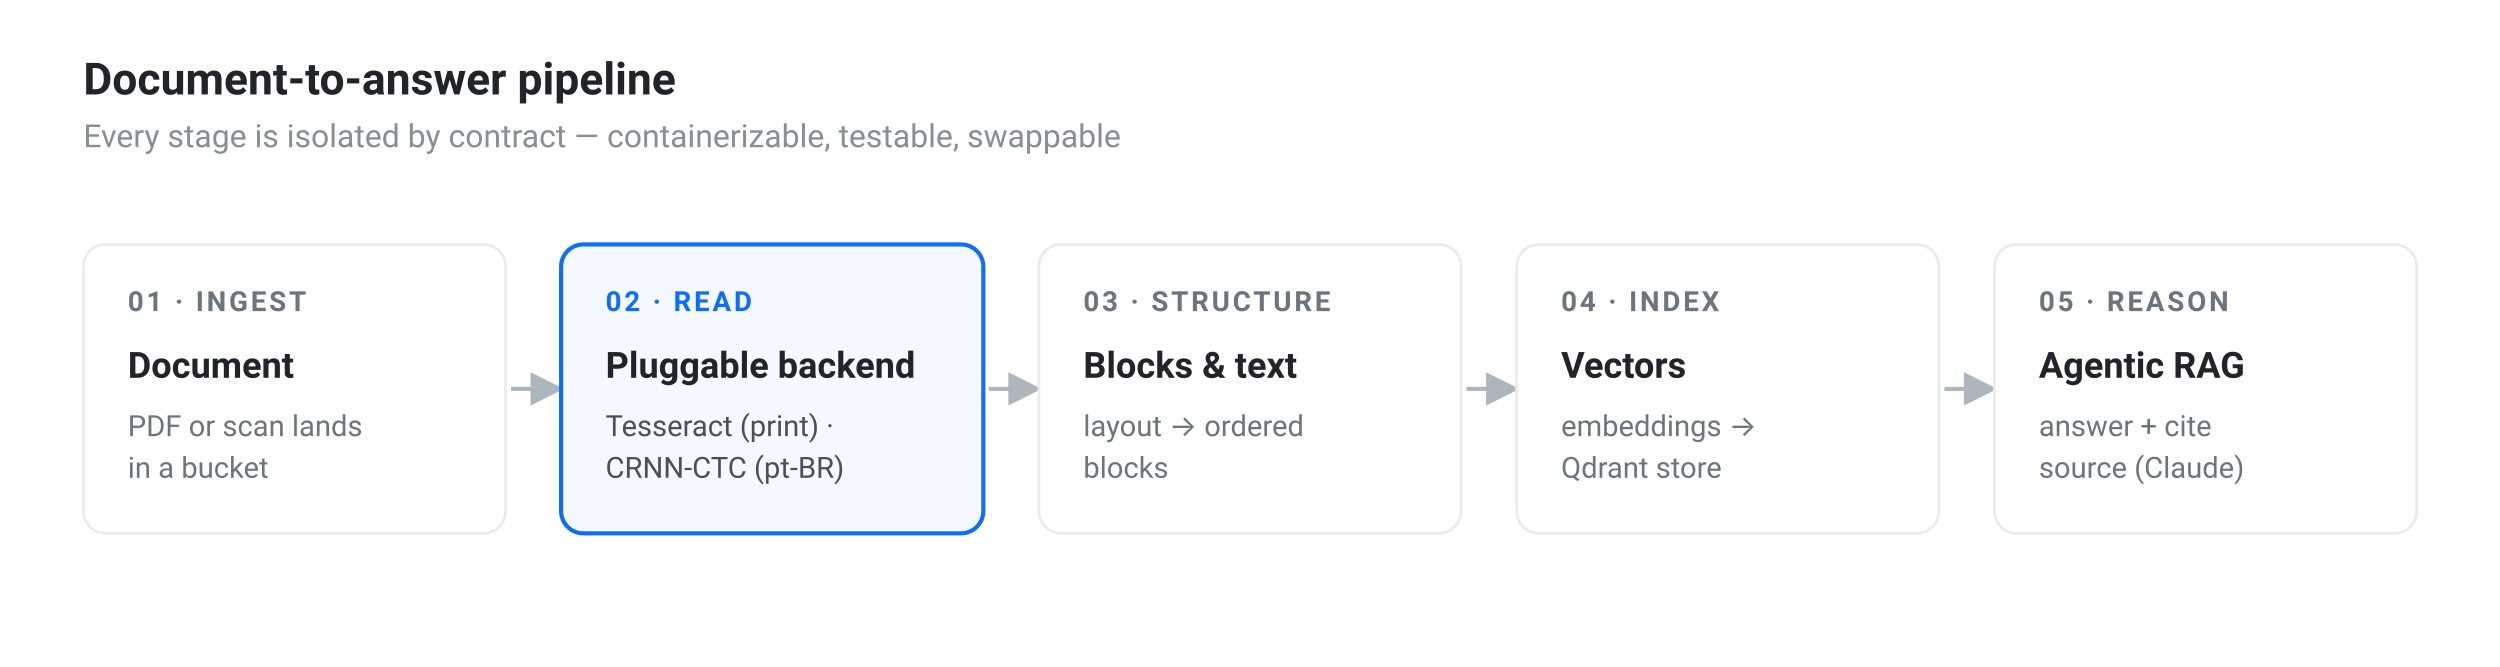
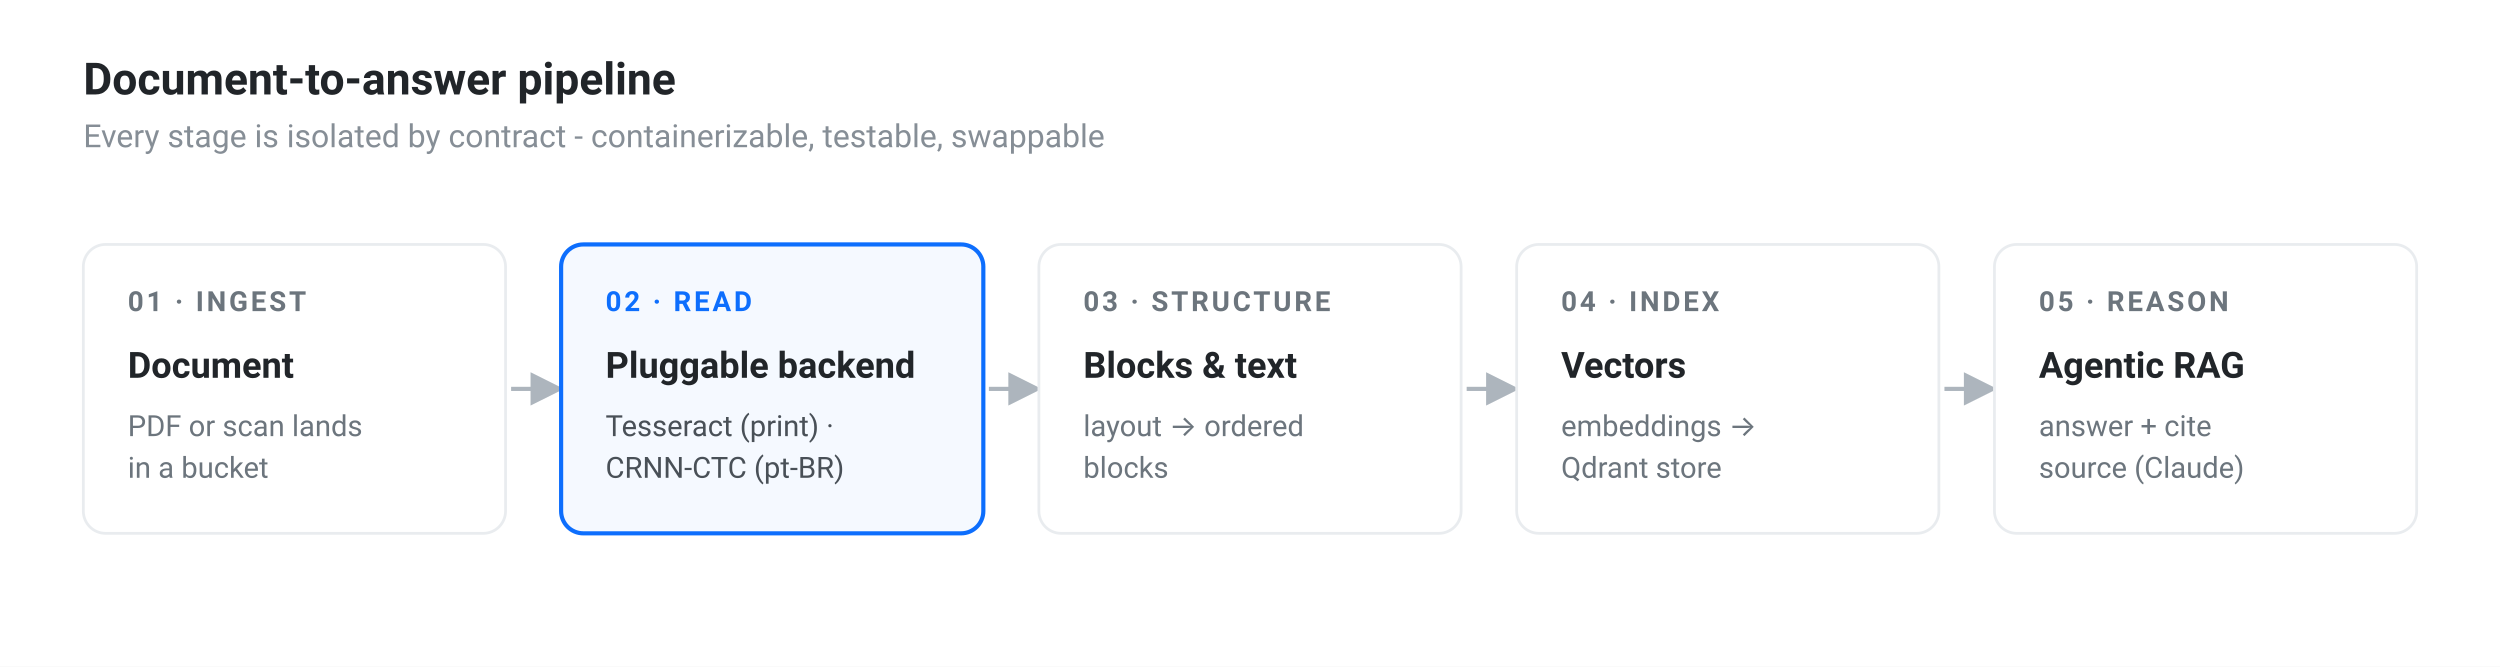
<svg xmlns="http://www.w3.org/2000/svg" viewBox="0 0 900 240" font-family="system-ui, -apple-system, Segoe UI, Roboto, sans-serif">
  <defs>
    <marker id="arrow" markerWidth="8" markerHeight="8" refX="6" refY="4" orient="auto">
      <path d="M0,0 L8,4 L0,8 Z" fill="#adb5bd" />
    </marker>
  </defs>
  <rect width="900" height="240" fill="#ffffff" />
  <text x="30" y="34" font-size="16" font-weight="700" fill="#212529">Document-to-answer pipeline</text>
-   <text x="30" y="53" font-size="11.5" fill="#868e96">Every stage is isolated by contract — containerizable, testable, swappable</text>
+   <text x="30" y="53" font-size="11.5" fill="#868e96">Every stage is isolated by contract - containerizable, testable, swappable</text>
  <g stroke="#adb5bd" stroke-width="1.5">
    <line x1="184" y1="140" x2="200" y2="140" marker-end="url(#arrow)" />
    <line x1="356" y1="140" x2="372" y2="140" marker-end="url(#arrow)" />
    <line x1="528" y1="140" x2="544" y2="140" marker-end="url(#arrow)" />
    <line x1="700" y1="140" x2="716" y2="140" marker-end="url(#arrow)" />
  </g>
  <rect x="30" y="88" width="152" height="104" rx="8" fill="#ffffff" stroke="#e9ecef" stroke-width="1" />
  <text x="46" y="112" font-size="10" font-weight="700" letter-spacing="1" fill="#6c757d">01 · INGEST</text>
  <text x="46" y="136" font-size="13" font-weight="700" fill="#212529">Document</text>
  <text x="46" y="157" font-size="10.5" fill="#6c757d">PDF or scan lands</text>
  <text x="46" y="172" font-size="10.5" fill="#6c757d">in a bucket</text>
  <rect x="202" y="88" width="152" height="104" rx="8" fill="#f5f9ff" stroke="#0d6efd" stroke-width="1.5" />
  <text x="218" y="112" font-size="10" font-weight="700" letter-spacing="1" fill="#0d6efd">02 · READ</text>
  <text x="218" y="136" font-size="13" font-weight="700" fill="#212529">Pluggable backend</text>
  <text x="218" y="157" font-size="10.5" fill="#495057">Tesseract (print) ·</text>
  <text x="218" y="172" font-size="10.5" fill="#495057">CRNN-CTC (pt-BR)</text>
  <rect x="374" y="88" width="152" height="104" rx="8" fill="#ffffff" stroke="#e9ecef" stroke-width="1" />
  <text x="390" y="112" font-size="10" font-weight="700" letter-spacing="1" fill="#6c757d">03 · STRUCTURE</text>
  <text x="390" y="136" font-size="13" font-weight="700" fill="#212529">Blocks &amp; text</text>
  <text x="390" y="157" font-size="10.5" fill="#6c757d">layout → ordered</text>
  <text x="390" y="172" font-size="10.5" fill="#6c757d">blocks</text>
  <rect x="546" y="88" width="152" height="104" rx="8" fill="#ffffff" stroke="#e9ecef" stroke-width="1" />
  <text x="562" y="112" font-size="10" font-weight="700" letter-spacing="1" fill="#6c757d">04 · INDEX</text>
  <text x="562" y="136" font-size="13" font-weight="700" fill="#212529">Vectors</text>
  <text x="562" y="157" font-size="10.5" fill="#6c757d">embeddings →</text>
  <text x="562" y="172" font-size="10.5" fill="#6c757d">Qdrant store</text>
  <rect x="718" y="88" width="152" height="104" rx="8" fill="#ffffff" stroke="#e9ecef" stroke-width="1" />
  <text x="734" y="112" font-size="10" font-weight="700" letter-spacing="1" fill="#6c757d">05 · REASON</text>
  <text x="734" y="136" font-size="13" font-weight="700" fill="#212529">Agentic RAG</text>
  <text x="734" y="157" font-size="10.5" fill="#6c757d">answer + cite</text>
  <text x="734" y="172" font-size="10.5" fill="#6c757d">source (Claude)</text>
</svg>
